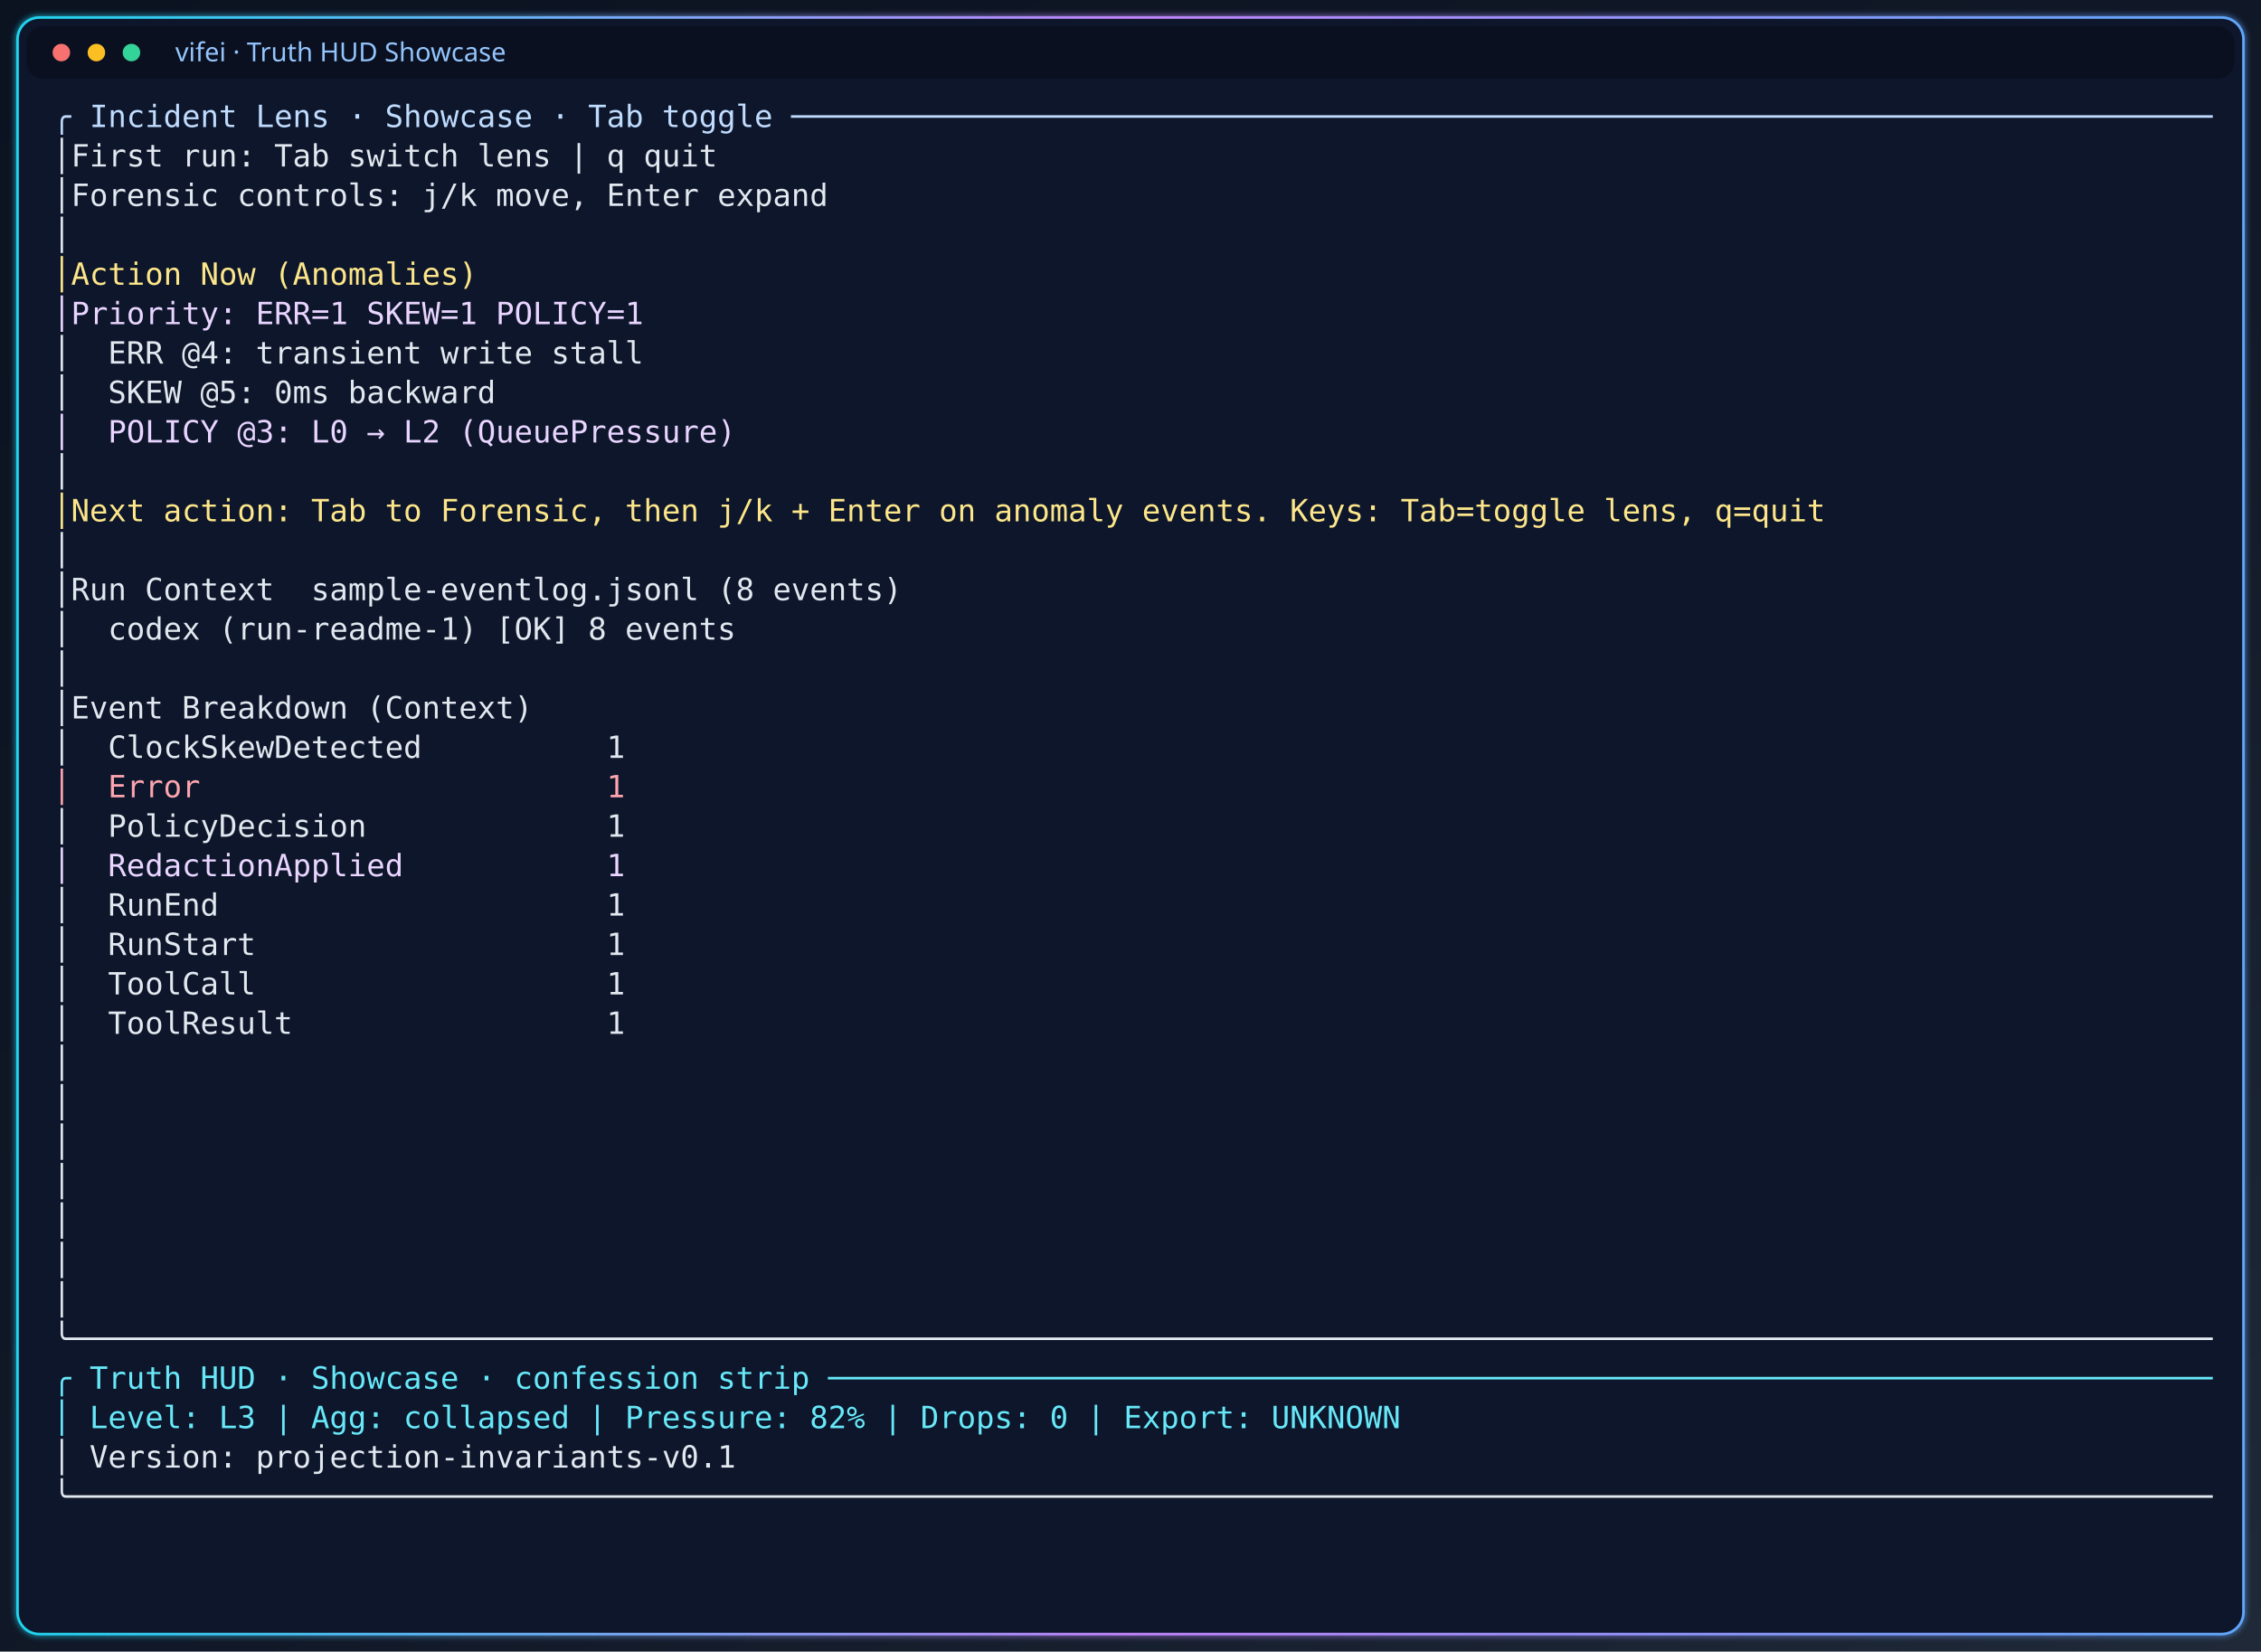
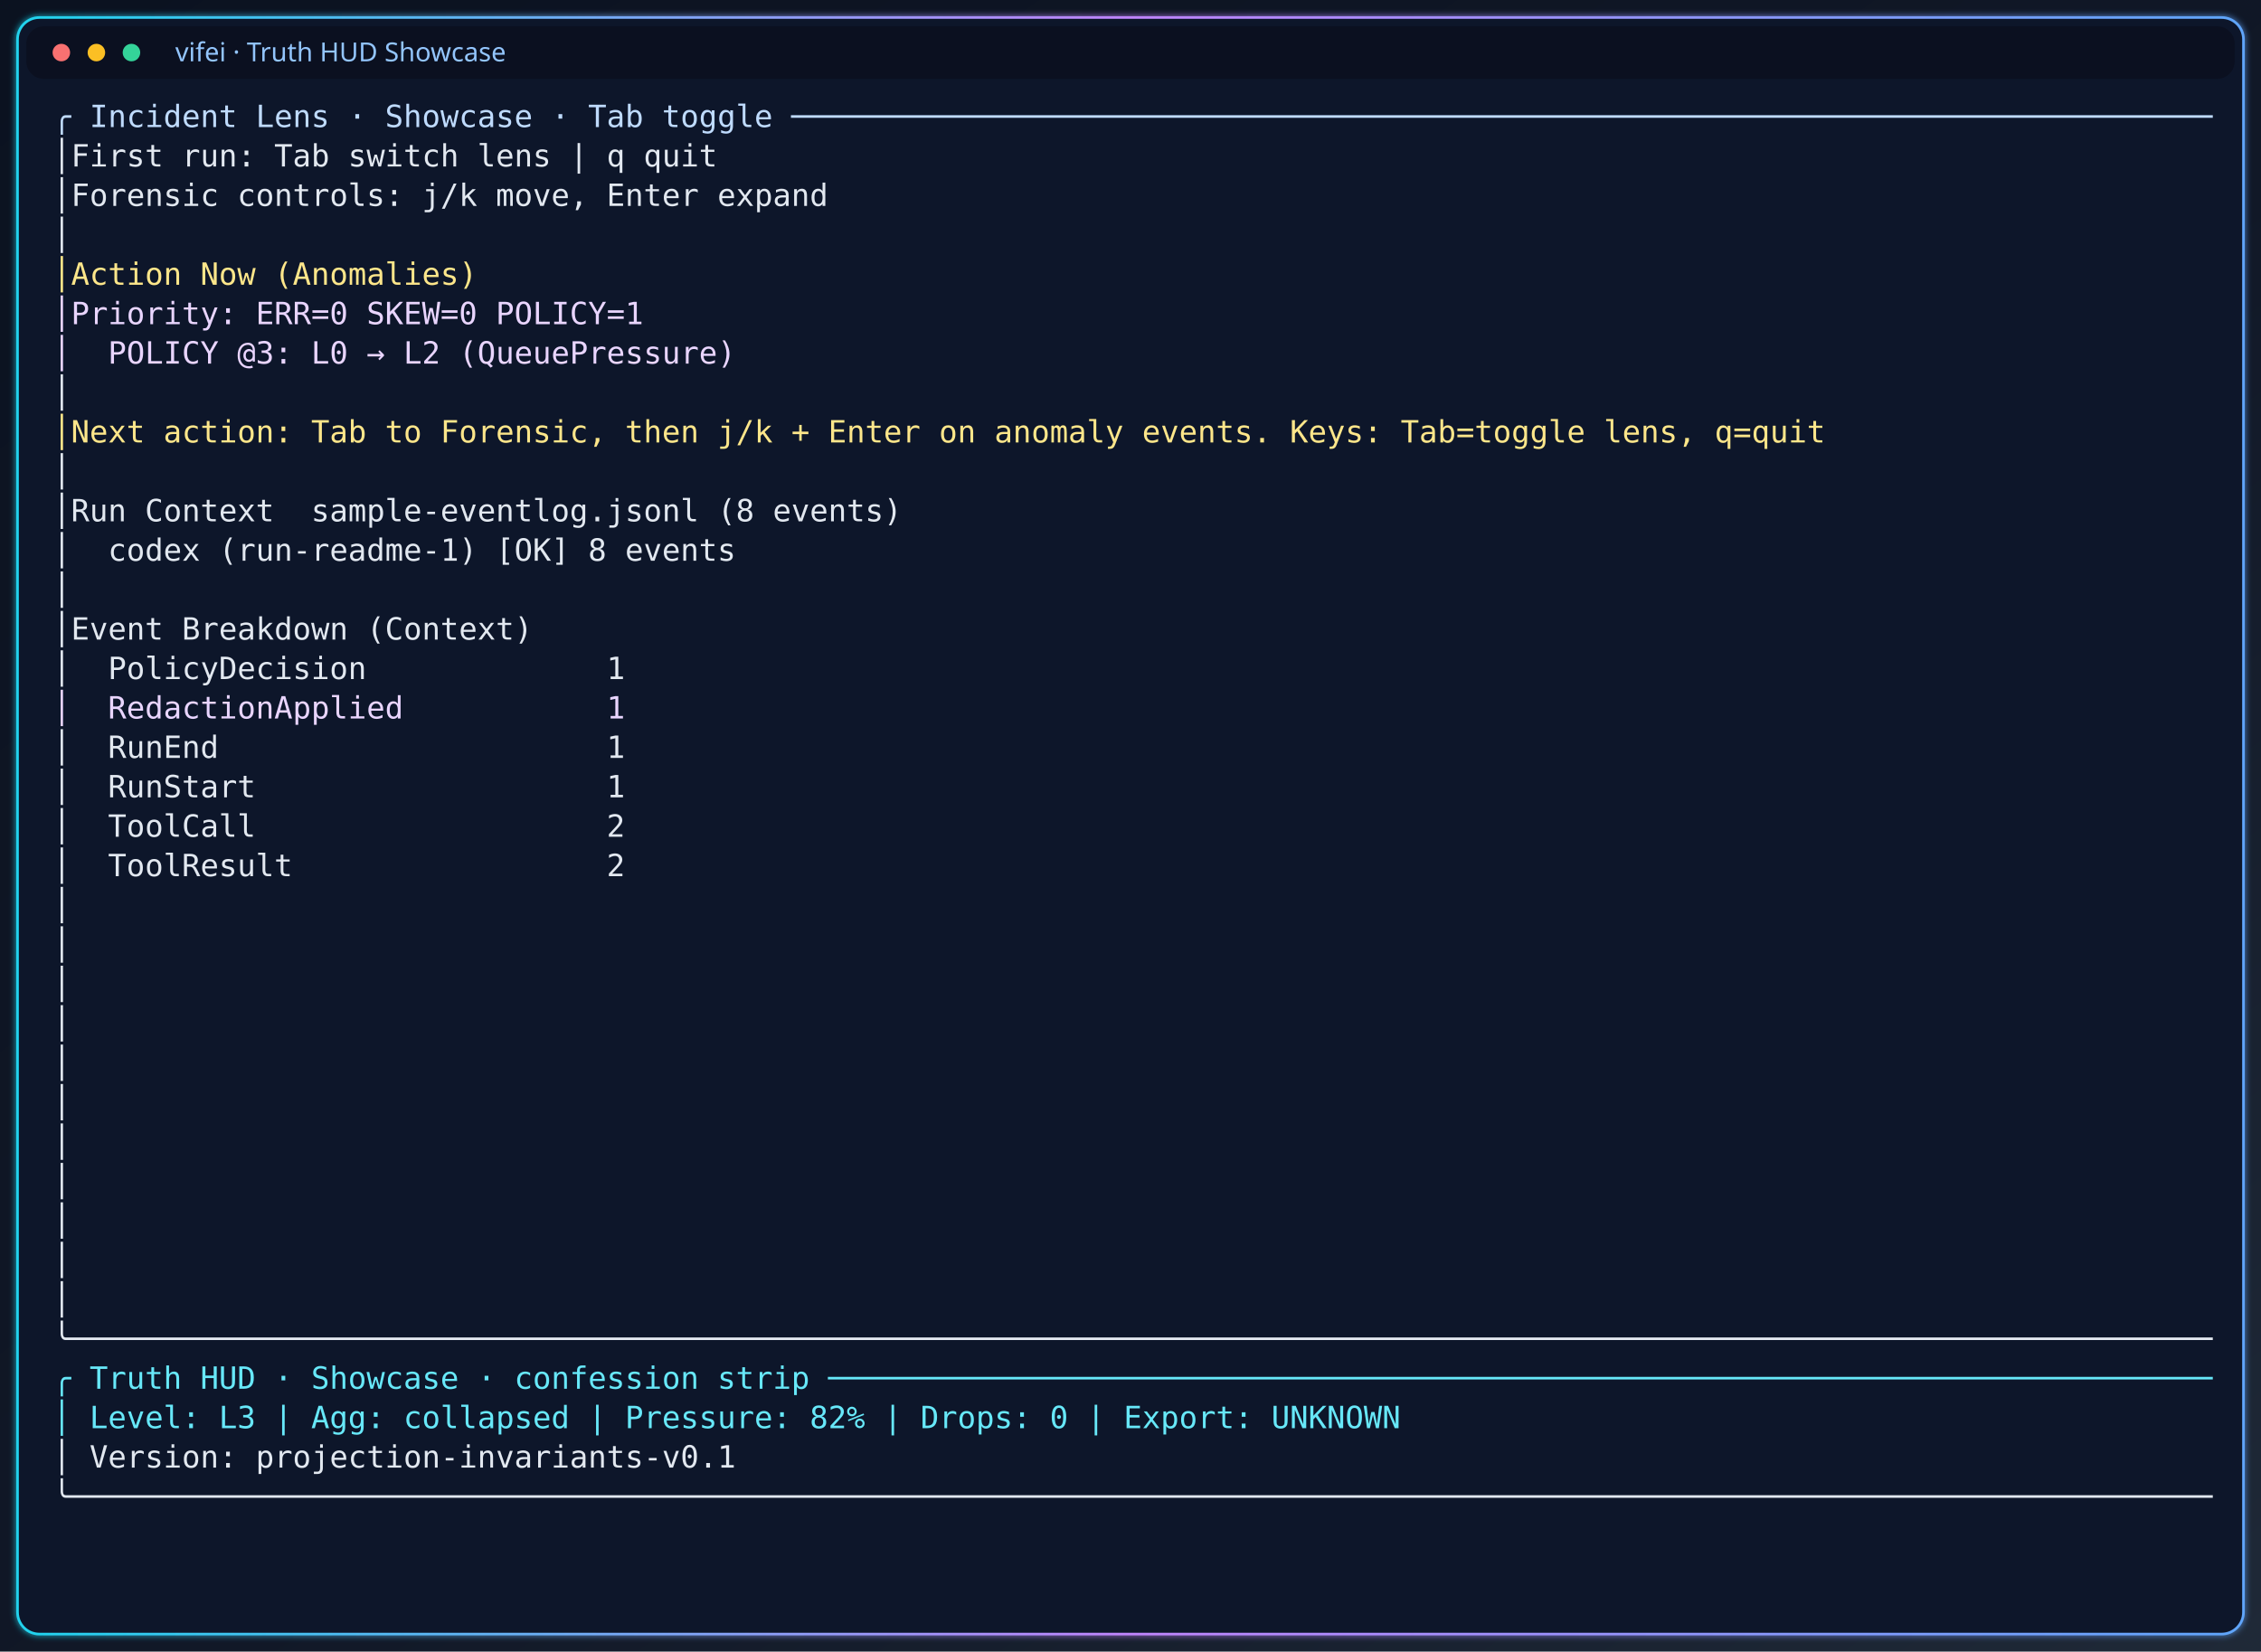
<svg xmlns="http://www.w3.org/2000/svg" width="1032" height="754" viewBox="0 0 1032 754" role="img" aria-label="Truth HUD Showcase">
  <defs>
    <linearGradient id="bg" x1="0" y1="0" x2="1" y2="1">
      <stop offset="0%" stop-color="#0b1220" />
      <stop offset="55%" stop-color="#111827" />
      <stop offset="100%" stop-color="#1f2937" />
    </linearGradient>
    <linearGradient id="frame" x1="0" y1="0" x2="1" y2="0">
      <stop offset="0%" stop-color="#22d3ee" />
      <stop offset="50%" stop-color="#c084fc" />
      <stop offset="100%" stop-color="#60a5fa" />
    </linearGradient>
    <filter id="glow" x="-50%" y="-50%" width="200%" height="200%">
      <feGaussianBlur stdDeviation="1.6" result="blur" />
      <feMerge>
        <feMergeNode in="blur" />
        <feMergeNode in="SourceGraphic" />
      </feMerge>
    </filter>
    <clipPath id="terminal-viewport">
      <rect x="22" y="42" width="988" height="698" rx="3" ry="3" />
    </clipPath>
  </defs>
  <rect x="0" y="0" width="1032" height="754" fill="url(#bg)" />
  <rect x="8" y="8" width="1016" height="738" fill="#0f172a" stroke="url(#frame)" filter="url(#glow)" stroke-width="1.2" rx="10" ry="10" />
  <rect x="12" y="12" width="1008" height="24" fill="#0b1020" rx="8" ry="8" />
  <circle cx="28" cy="24" r="4" fill="#f87171" />
  <circle cx="44" cy="24" r="4" fill="#fbbf24" />
  <circle cx="60" cy="24" r="4" fill="#34d399" />
  <text x="80" y="28" fill="#93c5fd" font-size="12" font-family="ui-sans-serif, system-ui, sans-serif">vifei · Truth HUD Showcase</text>
  <g clip-path="url(#terminal-viewport)" font-family="ui-monospace, SFMono-Regular, Menlo, Consolas, 'DejaVu Sans Mono', monospace" font-size="14">
    <text x="24" y="58" fill="#bfdbfe" xml:space="preserve">╭ Incident Lens · Showcase · Tab toggle ───────────────────────────────────────────────────────────────────────────────╮</text>
    <text x="24" y="76" fill="#e2e8f0" xml:space="preserve">│First run: Tab switch lens | q quit                                                                                   │</text>
    <text x="24" y="94" fill="#e2e8f0" xml:space="preserve">│Forensic controls: j/k move, Enter expand                                                                             │</text>
    <text x="24" y="112" fill="#e2e8f0" xml:space="preserve">│                                                                                                                      │</text>
    <text x="24" y="130" fill="#fde68a" xml:space="preserve">│Action Now (Anomalies)                                                                                                │</text>
-     <text x="24" y="148" fill="#e9d5ff" xml:space="preserve">│Priority: ERR=1 SKEW=1 POLICY=1                                                                                       │</text>
-     <text x="24" y="166" fill="#e2e8f0" xml:space="preserve">│  ERR @4: transient write stall                                                                                       │</text>
-     <text x="24" y="184" fill="#e2e8f0" xml:space="preserve">│  SKEW @5: 0ms backward                                                                                               │</text>
-     <text x="24" y="202" fill="#e9d5ff" xml:space="preserve">│  POLICY @3: L0 → L2 (QueuePressure)                                                                                  │</text>
+     <text x="24" y="148" fill="#e9d5ff" xml:space="preserve">│Priority: ERR=0 SKEW=0 POLICY=1                                                                                       │</text>
+     <text x="24" y="166" fill="#e9d5ff" xml:space="preserve">│  POLICY @3: L0 → L2 (QueuePressure)                                                                                  │</text>
+     <text x="24" y="184" fill="#e2e8f0" xml:space="preserve">│                                                                                                                      │</text>
+     <text x="24" y="202" fill="#fde68a" xml:space="preserve">│Next action: Tab to Forensic, then j/k + Enter on anomaly events. Keys: Tab=toggle lens, q=quit                       │</text>
    <text x="24" y="220" fill="#e2e8f0" xml:space="preserve">│                                                                                                                      │</text>
-     <text x="24" y="238" fill="#fde68a" xml:space="preserve">│Next action: Tab to Forensic, then j/k + Enter on anomaly events. Keys: Tab=toggle lens, q=quit                       │</text>
-     <text x="24" y="256" fill="#e2e8f0" xml:space="preserve">│                                                                                                                      │</text>
-     <text x="24" y="274" fill="#e2e8f0" xml:space="preserve">│Run Context  sample-eventlog.jsonl (8 events)                                                                         │</text>
-     <text x="24" y="292" fill="#e2e8f0" xml:space="preserve">│  codex (run-readme-1) [OK] 8 events                                                                                  │</text>
-     <text x="24" y="310" fill="#e2e8f0" xml:space="preserve">│                                                                                                                      │</text>
-     <text x="24" y="328" fill="#e2e8f0" xml:space="preserve">│Event Breakdown (Context)                                                                                             │</text>
-     <text x="24" y="346" fill="#e2e8f0" xml:space="preserve">│  ClockSkewDetected          1                                                                                        │</text>
-     <text x="24" y="364" fill="#fda4af" xml:space="preserve">│  Error                      1                                                                                        │</text>
-     <text x="24" y="382" fill="#e2e8f0" xml:space="preserve">│  PolicyDecision             1                                                                                        │</text>
-     <text x="24" y="400" fill="#e9d5ff" xml:space="preserve">│  RedactionApplied           1                                                                                        │</text>
-     <text x="24" y="418" fill="#e2e8f0" xml:space="preserve">│  RunEnd                     1                                                                                        │</text>
-     <text x="24" y="436" fill="#e2e8f0" xml:space="preserve">│  RunStart                   1                                                                                        │</text>
-     <text x="24" y="454" fill="#e2e8f0" xml:space="preserve">│  ToolCall                   1                                                                                        │</text>
-     <text x="24" y="472" fill="#e2e8f0" xml:space="preserve">│  ToolResult                 1                                                                                        │</text>
+     <text x="24" y="238" fill="#e2e8f0" xml:space="preserve">│Run Context  sample-eventlog.jsonl (8 events)                                                                         │</text>
+     <text x="24" y="256" fill="#e2e8f0" xml:space="preserve">│  codex (run-readme-1) [OK] 8 events                                                                                  │</text>
+     <text x="24" y="274" fill="#e2e8f0" xml:space="preserve">│                                                                                                                      │</text>
+     <text x="24" y="292" fill="#e2e8f0" xml:space="preserve">│Event Breakdown (Context)                                                                                             │</text>
+     <text x="24" y="310" fill="#e2e8f0" xml:space="preserve">│  PolicyDecision             1                                                                                        │</text>
+     <text x="24" y="328" fill="#e9d5ff" xml:space="preserve">│  RedactionApplied           1                                                                                        │</text>
+     <text x="24" y="346" fill="#e2e8f0" xml:space="preserve">│  RunEnd                     1                                                                                        │</text>
+     <text x="24" y="364" fill="#e2e8f0" xml:space="preserve">│  RunStart                   1                                                                                        │</text>
+     <text x="24" y="382" fill="#e2e8f0" xml:space="preserve">│  ToolCall                   2                                                                                        │</text>
+     <text x="24" y="400" fill="#e2e8f0" xml:space="preserve">│  ToolResult                 2                                                                                        │</text>
+     <text x="24" y="418" fill="#e2e8f0" xml:space="preserve">│                                                                                                                      │</text>
+     <text x="24" y="436" fill="#e2e8f0" xml:space="preserve">│                                                                                                                      │</text>
+     <text x="24" y="454" fill="#e2e8f0" xml:space="preserve">│                                                                                                                      │</text>
+     <text x="24" y="472" fill="#e2e8f0" xml:space="preserve">│                                                                                                                      │</text>
    <text x="24" y="490" fill="#e2e8f0" xml:space="preserve">│                                                                                                                      │</text>
    <text x="24" y="508" fill="#e2e8f0" xml:space="preserve">│                                                                                                                      │</text>
    <text x="24" y="526" fill="#e2e8f0" xml:space="preserve">│                                                                                                                      │</text>
    <text x="24" y="544" fill="#e2e8f0" xml:space="preserve">│                                                                                                                      │</text>
    <text x="24" y="562" fill="#e2e8f0" xml:space="preserve">│                                                                                                                      │</text>
    <text x="24" y="580" fill="#e2e8f0" xml:space="preserve">│                                                                                                                      │</text>
    <text x="24" y="598" fill="#e2e8f0" xml:space="preserve">│                                                                                                                      │</text>
    <text x="24" y="616" fill="#e2e8f0" xml:space="preserve">╰──────────────────────────────────────────────────────────────────────────────────────────────────────────────────────╯</text>
    <text x="24" y="634" fill="#67e8f9" xml:space="preserve">╭ Truth HUD · Showcase · confession strip ─────────────────────────────────────────────────────────────────────────────╮</text>
    <text x="24" y="652" fill="#67e8f9" xml:space="preserve">│ Level: L3 | Agg: collapsed | Pressure: 82% | Drops: 0 | Export: UNKNOWN                                              │</text>
    <text x="24" y="670" fill="#e2e8f0" xml:space="preserve">│ Version: projection-invariants-v0.1                                                                                  │</text>
    <text x="24" y="688" fill="#e2e8f0" xml:space="preserve">╰──────────────────────────────────────────────────────────────────────────────────────────────────────────────────────╯</text>
  </g>
</svg>
